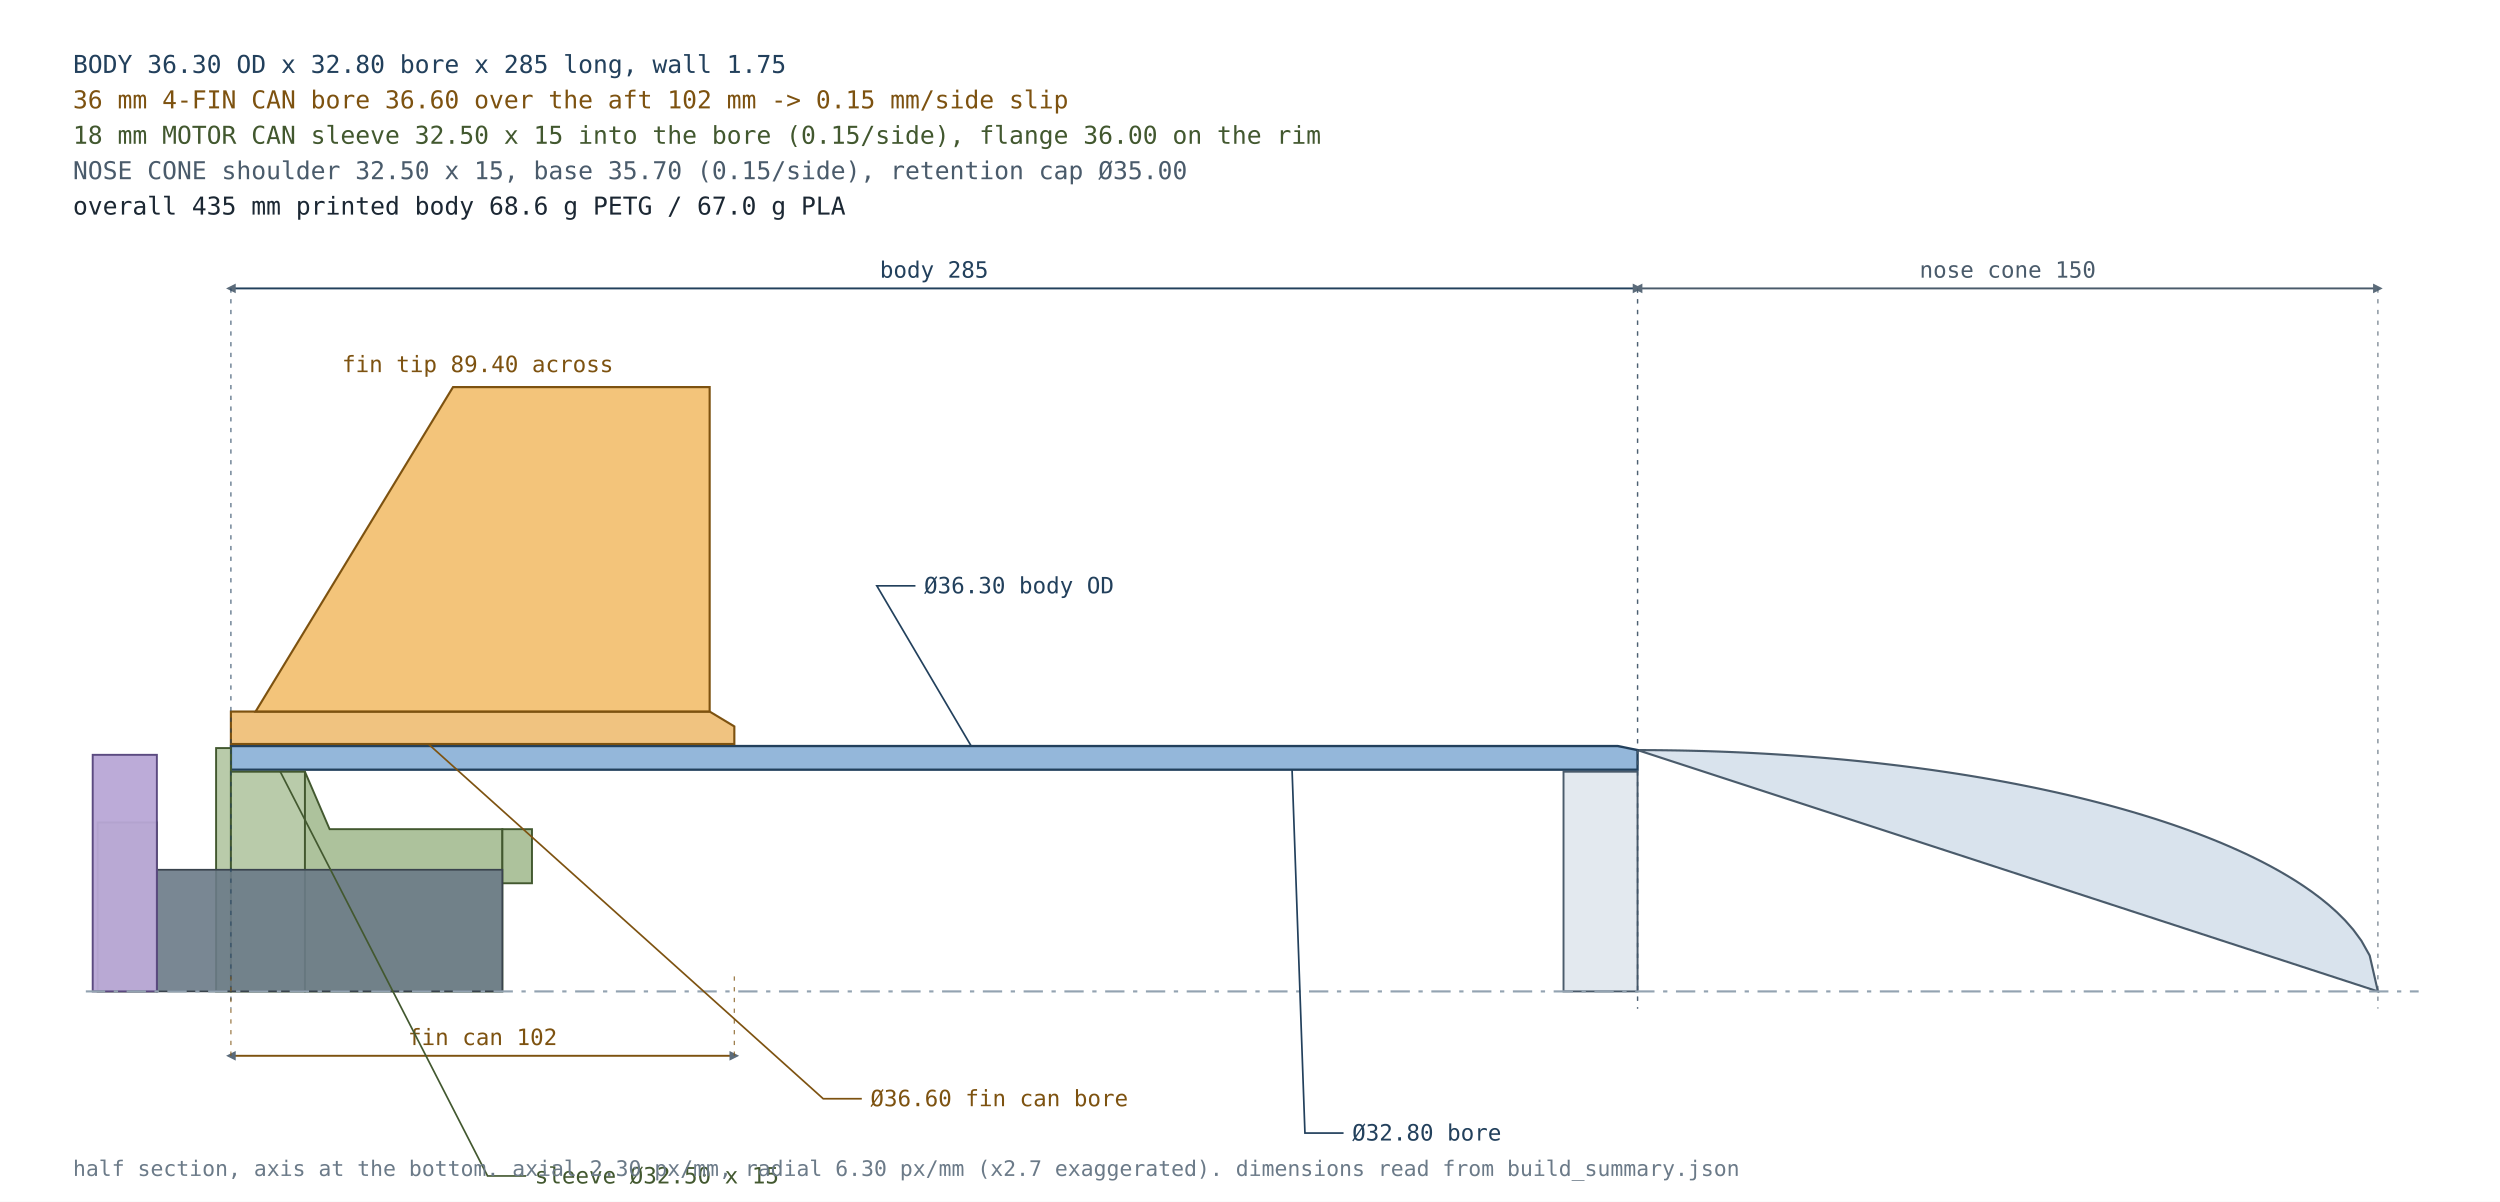
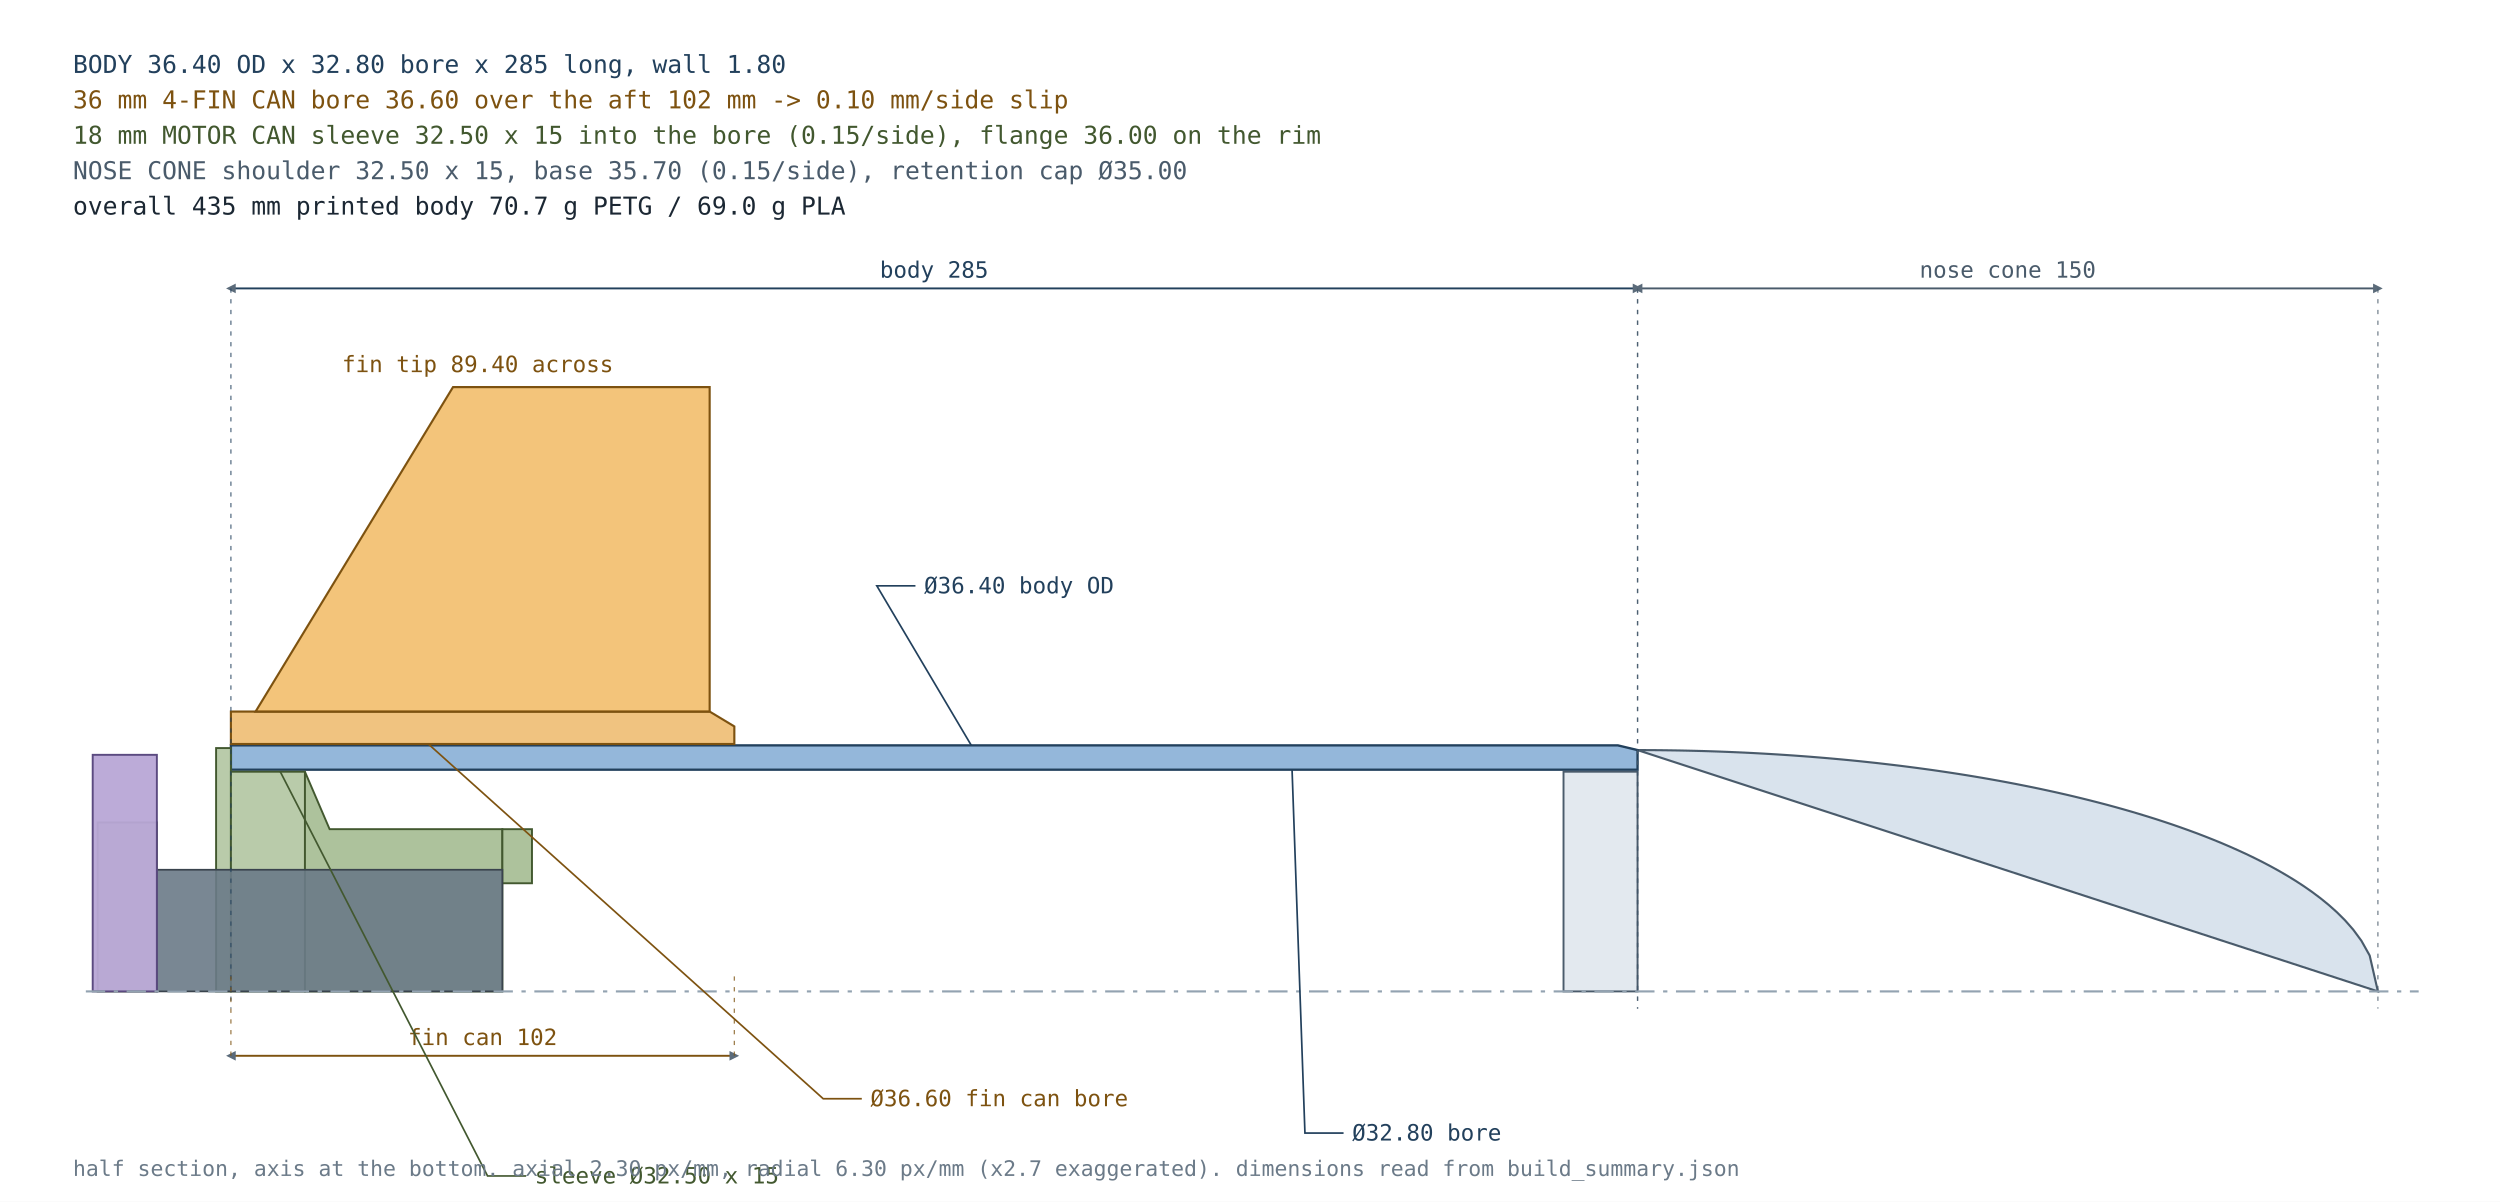
<svg xmlns="http://www.w3.org/2000/svg" width="1165" height="560" viewBox="0 0 1165 560">
  <defs>
    <marker id="a" viewBox="0 0 10 10" refX="5" refY="5" markerWidth="5" markerHeight="5" orient="auto-start-reverse">
      <path d="M0,0 L10,5 L0,10 z" fill="#5b6b7a" />
    </marker>
  </defs>
  <rect width="100%" height="100%" fill="#ffffff" />
  <rect x="728.60" y="359.62" width="34.50" height="102.38" fill="#c8d4e0" fill-opacity="0.50" stroke="#4a5b6b" stroke-width="0.90" />
  <polygon points="763.10,349.54 766.93,349.55 770.77,349.57 774.60,349.61 778.43,349.66 782.27,349.72 786.10,349.80 789.93,349.89 793.77,349.99 797.60,350.11 801.43,350.24 805.27,350.39 809.10,350.55 812.93,350.72 816.77,350.91 820.60,351.12 824.43,351.34 828.27,351.57 832.10,351.82 835.93,352.08 839.77,352.36 843.60,352.65 847.43,352.96 851.27,353.28 855.10,353.62 858.93,353.97 862.77,354.34 866.60,354.72 870.43,355.13 874.27,355.54 878.10,355.98 881.93,356.43 885.77,356.89 889.60,357.38 893.43,357.88 897.27,358.40 901.10,358.93 904.93,359.49 908.77,360.06 912.60,360.65 916.43,361.26 920.27,361.89 924.10,362.54 927.93,363.21 931.77,363.90 935.60,364.61 939.43,365.34 943.27,366.10 947.10,366.87 950.93,367.67 954.77,368.50 958.60,369.34 962.43,370.21 966.27,371.11 970.10,372.04 973.93,372.99 977.77,373.97 981.60,374.97 985.43,376.01 989.27,377.08 993.10,378.18 996.93,379.32 1000.77,380.49 1004.60,381.69 1008.43,382.94 1012.27,384.22 1016.10,385.55 1019.93,386.92 1023.77,388.33 1027.60,389.80 1031.43,391.32 1035.27,392.89 1039.10,394.53 1042.93,396.23 1046.77,397.99 1050.60,399.84 1054.43,401.76 1058.27,403.78 1062.10,405.90 1065.93,408.13 1069.77,410.48 1073.60,412.98 1077.43,415.65 1081.27,418.52 1085.10,421.63 1088.93,425.04 1092.77,428.85 1096.60,433.21 1100.43,438.42 1104.27,445.28 1108.10,462.00 1108.10,462.00" fill="#d7e2ec" fill-opacity="0.95" stroke="#4a5b6b" stroke-width="1.00" />
-   <polygon points="107.60,358.68 107.60,347.66 753.90,347.66 763.10,349.54 763.10,358.68" fill="#8fb4d8" fill-opacity="0.95" stroke="#22405c" stroke-width="1.10" />
+   <polygon points="107.60,358.68 107.60,347.34 753.90,347.34 763.10,349.54 763.10,358.68" fill="#8fb4d8" fill-opacity="0.95" stroke="#22405c" stroke-width="1.10" />
  <polygon points="107.60,346.71 107.60,331.59 330.70,331.59 342.20,338.52 342.20,346.71" fill="#e8a33d" fill-opacity="0.65" stroke="#7d5210" stroke-width="1.00" />
  <polygon points="119.10,331.59 330.70,331.59 330.70,180.39 211.10,180.39" fill="#f0b559" fill-opacity="0.80" stroke="#7d5210" stroke-width="1.00" />
  <rect x="45.50" y="383.25" width="27.60" height="78.75" fill="#b6c9a6" fill-opacity="0.95" stroke="#42582f" stroke-width="0.90" />
  <rect x="100.70" y="348.60" width="6.90" height="113.40" fill="#b6c9a6" fill-opacity="0.95" stroke="#42582f" stroke-width="0.90" />
  <rect x="107.60" y="359.62" width="34.50" height="102.38" fill="#b6c9a6" fill-opacity="0.95" stroke="#42582f" stroke-width="0.90" />
  <polygon points="142.10,359.62 153.60,386.40 234.10,386.40 234.10,462.00 142.10,462.00" fill="#a9bf97" fill-opacity="0.95" stroke="#42582f" stroke-width="0.90" />
  <rect x="234.10" y="386.40" width="13.80" height="25.20" fill="#a9bf97" fill-opacity="0.95" stroke="#42582f" stroke-width="0.90" />
  <rect x="73.10" y="405.30" width="161.00" height="56.70" fill="#6b7a88" fill-opacity="0.90" stroke="#39434d" stroke-width="0.80" />
  <rect x="43.20" y="351.75" width="29.90" height="110.25" fill="#b9a7d6" fill-opacity="0.95" stroke="#5b4a80" stroke-width="0.90" />
  <line x1="40.0" y1="462" x2="1127.1" y2="462" stroke="#93a3b1" stroke-width="1" stroke-dasharray="9,4,2,4" />
  <line x1="107.6" y1="134.4" x2="763.1" y2="134.4" stroke="#22405c" stroke-width="0.9" marker-start="url(#a)" marker-end="url(#a)" />
  <line x1="107.6" y1="134.4" x2="107.6" y2="470.0" stroke="#22405c" stroke-width="0.6" stroke-dasharray="2,3" opacity="0.75" />
  <line x1="763.1" y1="134.4" x2="763.1" y2="470.0" stroke="#22405c" stroke-width="0.6" stroke-dasharray="2,3" opacity="0.75" />
  <text x="435.3" y="129.4" font-family="ui-monospace,Menlo,Consolas,monospace" font-size="10.5" fill="#22405c" text-anchor="middle" font-weight="400">body 285</text>
  <line x1="763.1" y1="134.4" x2="1108.1" y2="134.4" stroke="#4a5b6b" stroke-width="0.9" marker-start="url(#a)" marker-end="url(#a)" />
  <line x1="763.1" y1="134.4" x2="763.1" y2="470.0" stroke="#4a5b6b" stroke-width="0.6" stroke-dasharray="2,3" opacity="0.75" />
  <line x1="1108.1" y1="134.4" x2="1108.1" y2="470.0" stroke="#4a5b6b" stroke-width="0.6" stroke-dasharray="2,3" opacity="0.75" />
  <text x="935.6" y="129.4" font-family="ui-monospace,Menlo,Consolas,monospace" font-size="10.5" fill="#4a5b6b" text-anchor="middle" font-weight="400">nose cone 150</text>
  <line x1="107.6" y1="492.0" x2="342.2" y2="492.0" stroke="#7d5210" stroke-width="0.9" marker-start="url(#a)" marker-end="url(#a)" />
  <line x1="107.6" y1="492.0" x2="107.6" y2="454.0" stroke="#7d5210" stroke-width="0.6" stroke-dasharray="2,3" opacity="0.75" />
  <line x1="342.2" y1="492.0" x2="342.2" y2="454.0" stroke="#7d5210" stroke-width="0.6" stroke-dasharray="2,3" opacity="0.75" />
  <text x="224.9" y="487.0" font-family="ui-monospace,Menlo,Consolas,monospace" font-size="10.5" fill="#7d5210" text-anchor="middle" font-weight="400">fin can 102</text>
  <text x="222.6" y="173.4" font-family="ui-monospace,Menlo,Consolas,monospace" font-size="10.5" fill="#7d5210" text-anchor="middle" font-weight="400">fin tip 89.40 across</text>
-   <polyline points="452.6,347.7 408.6,273.0 426.6,273.0" fill="none" stroke="#22405c" stroke-width="0.8" />
-   <text x="430.6" y="276.5" font-family="ui-monospace,Menlo,Consolas,monospace" font-size="10.5" fill="#22405c" text-anchor="start" font-weight="400">Ø36.30 body OD</text>
+   <polyline points="452.6,347.3 408.6,273.0 426.6,273.0" fill="none" stroke="#22405c" stroke-width="0.8" />
+   <text x="430.6" y="276.5" font-family="ui-monospace,Menlo,Consolas,monospace" font-size="10.5" fill="#22405c" text-anchor="start" font-weight="400">Ø36.40 body OD</text>
  <polyline points="602.1,358.7 608.1,528.0 626.1,528.0" fill="none" stroke="#22405c" stroke-width="0.8" />
  <text x="630.1" y="531.5" font-family="ui-monospace,Menlo,Consolas,monospace" font-size="10.5" fill="#22405c" text-anchor="start" font-weight="400">Ø32.80 bore</text>
  <polyline points="199.6,346.7 383.6,512.0 401.6,512.0" fill="none" stroke="#7d5210" stroke-width="0.8" />
  <text x="405.6" y="515.5" font-family="ui-monospace,Menlo,Consolas,monospace" font-size="10.5" fill="#7d5210" text-anchor="start" font-weight="400">Ø36.60 fin can bore</text>
  <polyline points="130.6,359.6 227.2,548.0 245.2,548.0" fill="none" stroke="#42582f" stroke-width="0.8" />
  <text x="249.2" y="551.5" font-family="ui-monospace,Menlo,Consolas,monospace" font-size="10.5" fill="#42582f" text-anchor="start" font-weight="400">sleeve Ø32.50 x 15</text>
-   <text x="34.0" y="34.0" font-family="ui-monospace,Menlo,Consolas,monospace" font-size="11.5" fill="#22405c" text-anchor="start" font-weight="400">BODY   36.30 OD x 32.80 bore x 285 long, wall 1.75</text>
-   <text x="34.0" y="50.5" font-family="ui-monospace,Menlo,Consolas,monospace" font-size="11.5" fill="#7d5210" text-anchor="start" font-weight="400">36 mm 4-FIN CAN   bore 36.60 over the aft 102 mm  -&gt; 0.15 mm/side slip</text>
+   <text x="34.0" y="34.0" font-family="ui-monospace,Menlo,Consolas,monospace" font-size="11.5" fill="#22405c" text-anchor="start" font-weight="400">BODY   36.40 OD x 32.80 bore x 285 long, wall 1.80</text>
+   <text x="34.0" y="50.5" font-family="ui-monospace,Menlo,Consolas,monospace" font-size="11.5" fill="#7d5210" text-anchor="start" font-weight="400">36 mm 4-FIN CAN   bore 36.60 over the aft 102 mm  -&gt; 0.10 mm/side slip</text>
  <text x="34.0" y="67.0" font-family="ui-monospace,Menlo,Consolas,monospace" font-size="11.5" fill="#42582f" text-anchor="start" font-weight="400">18 mm MOTOR CAN   sleeve 32.50 x 15 into the bore (0.15/side), flange 36.00 on the rim</text>
  <text x="34.0" y="83.5" font-family="ui-monospace,Menlo,Consolas,monospace" font-size="11.5" fill="#4a5b6b" text-anchor="start" font-weight="400">NOSE CONE   shoulder 32.50 x 15, base 35.70  (0.15/side), retention cap Ø35.00</text>
-   <text x="34.0" y="100.0" font-family="ui-monospace,Menlo,Consolas,monospace" font-size="11.5" fill="#1b2733" text-anchor="start" font-weight="400">overall 435 mm      printed body 68.6 g PETG / 67.0 g PLA</text>
+   <text x="34.0" y="100.0" font-family="ui-monospace,Menlo,Consolas,monospace" font-size="11.5" fill="#1b2733" text-anchor="start" font-weight="400">overall 435 mm      printed body 70.7 g PETG / 69.0 g PLA</text>
  <text x="34.0" y="548.0" font-family="ui-monospace,Menlo,Consolas,monospace" font-size="10" fill="#6b7a88" text-anchor="start" font-weight="400">half section, axis at the bottom.  axial 2.30 px/mm, radial 6.30 px/mm (x2.7 exaggerated).  dimensions read from build_summary.json</text>
</svg>
